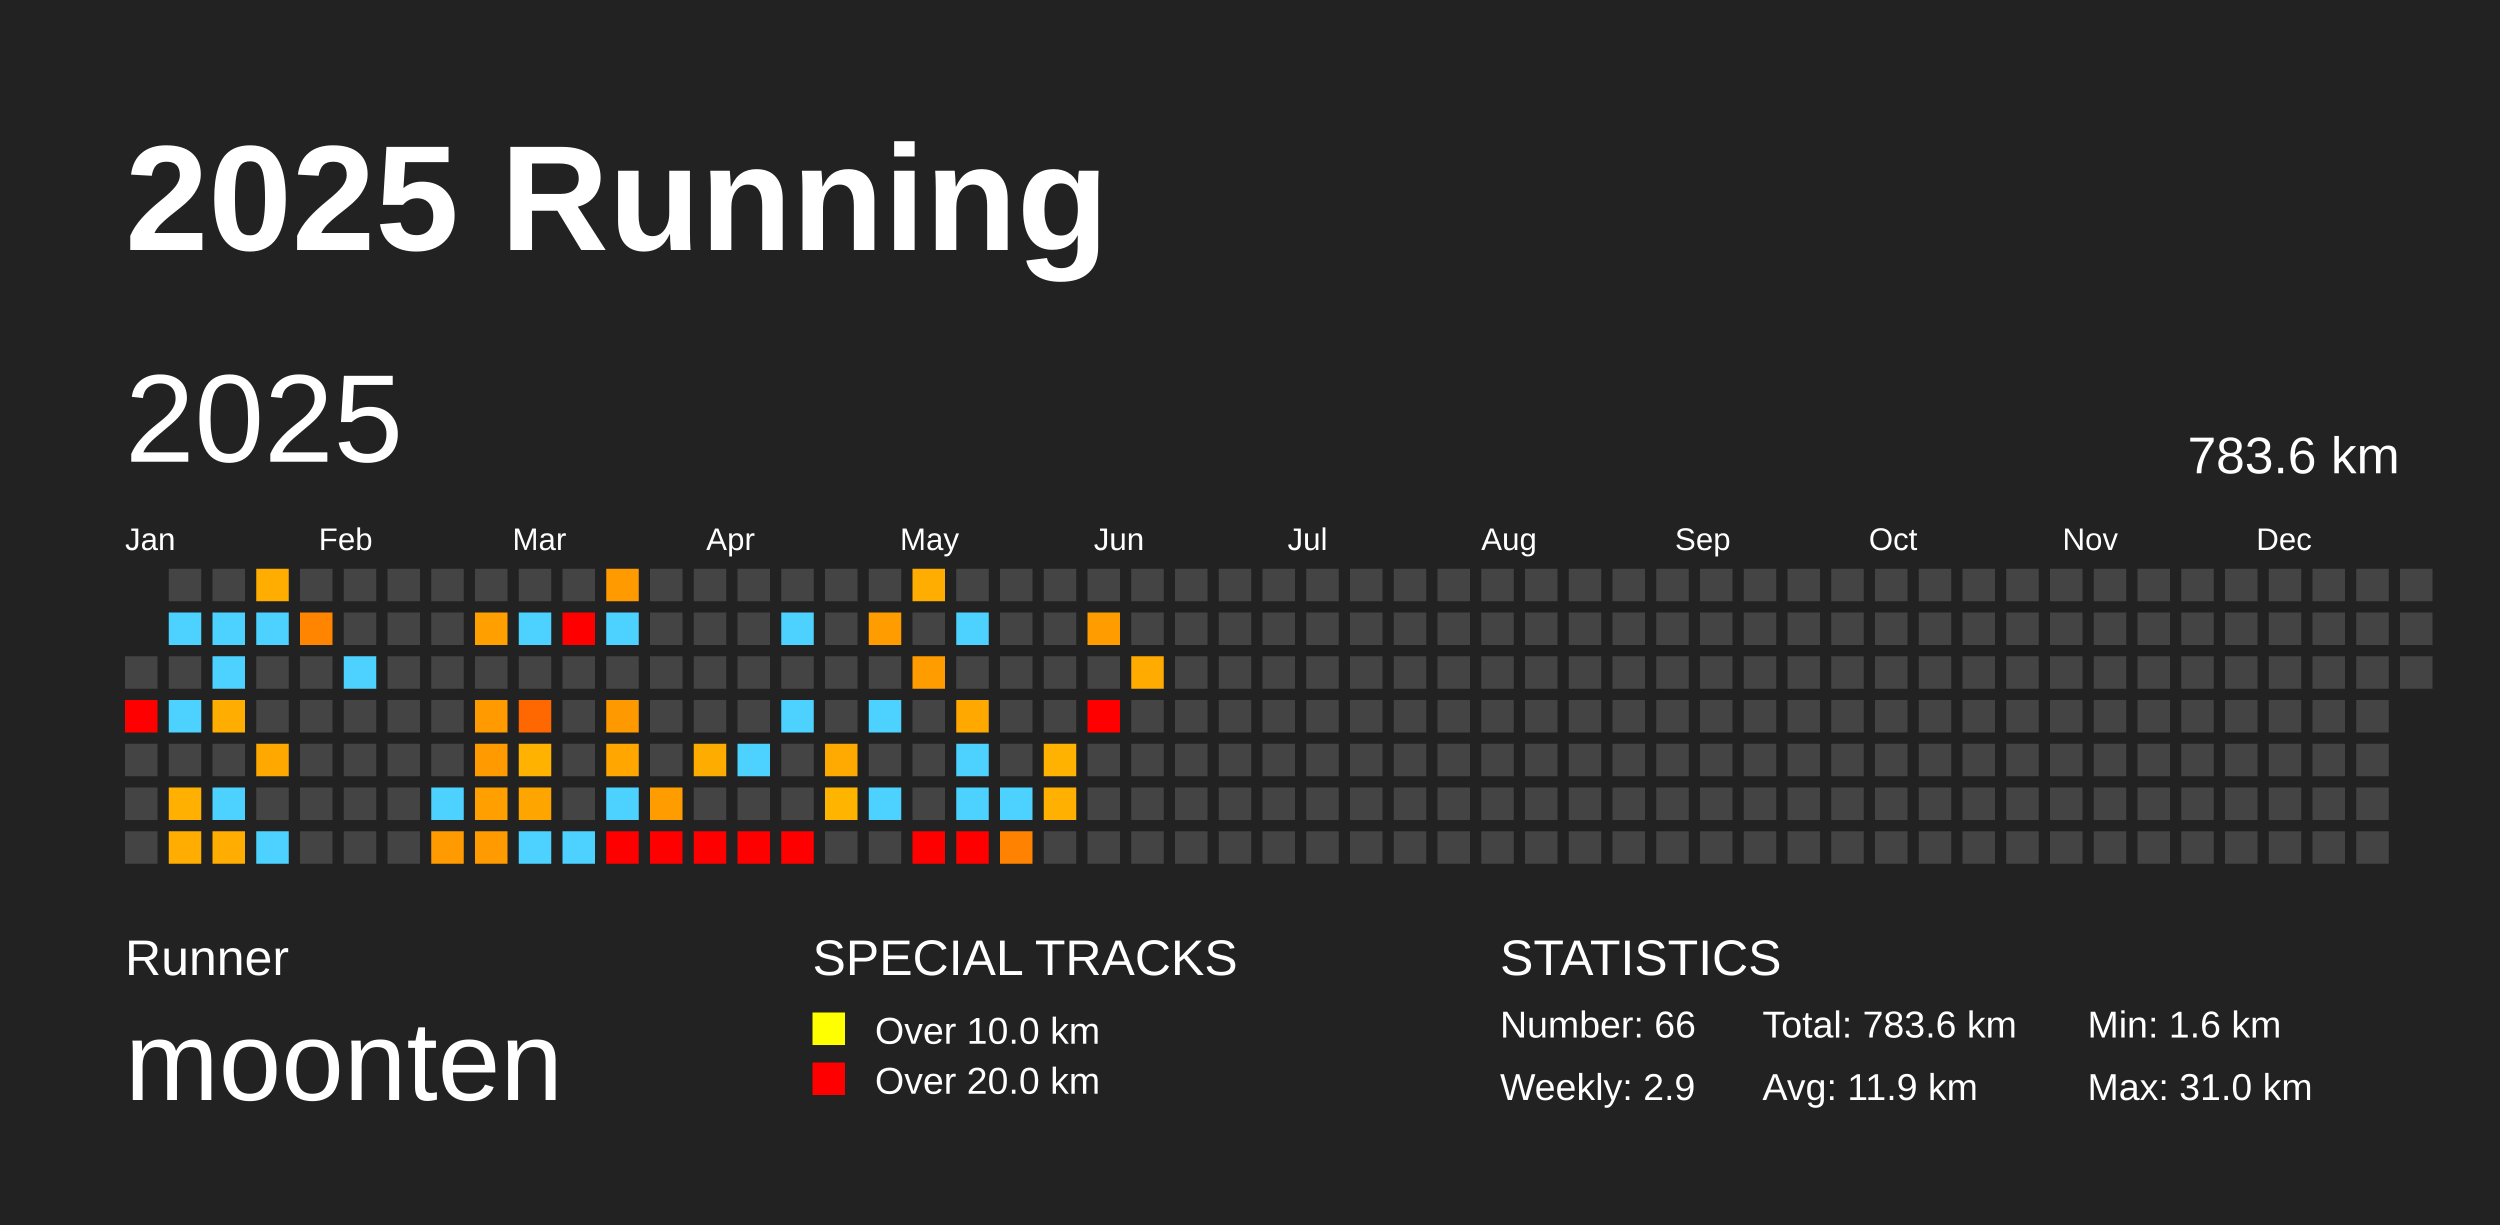
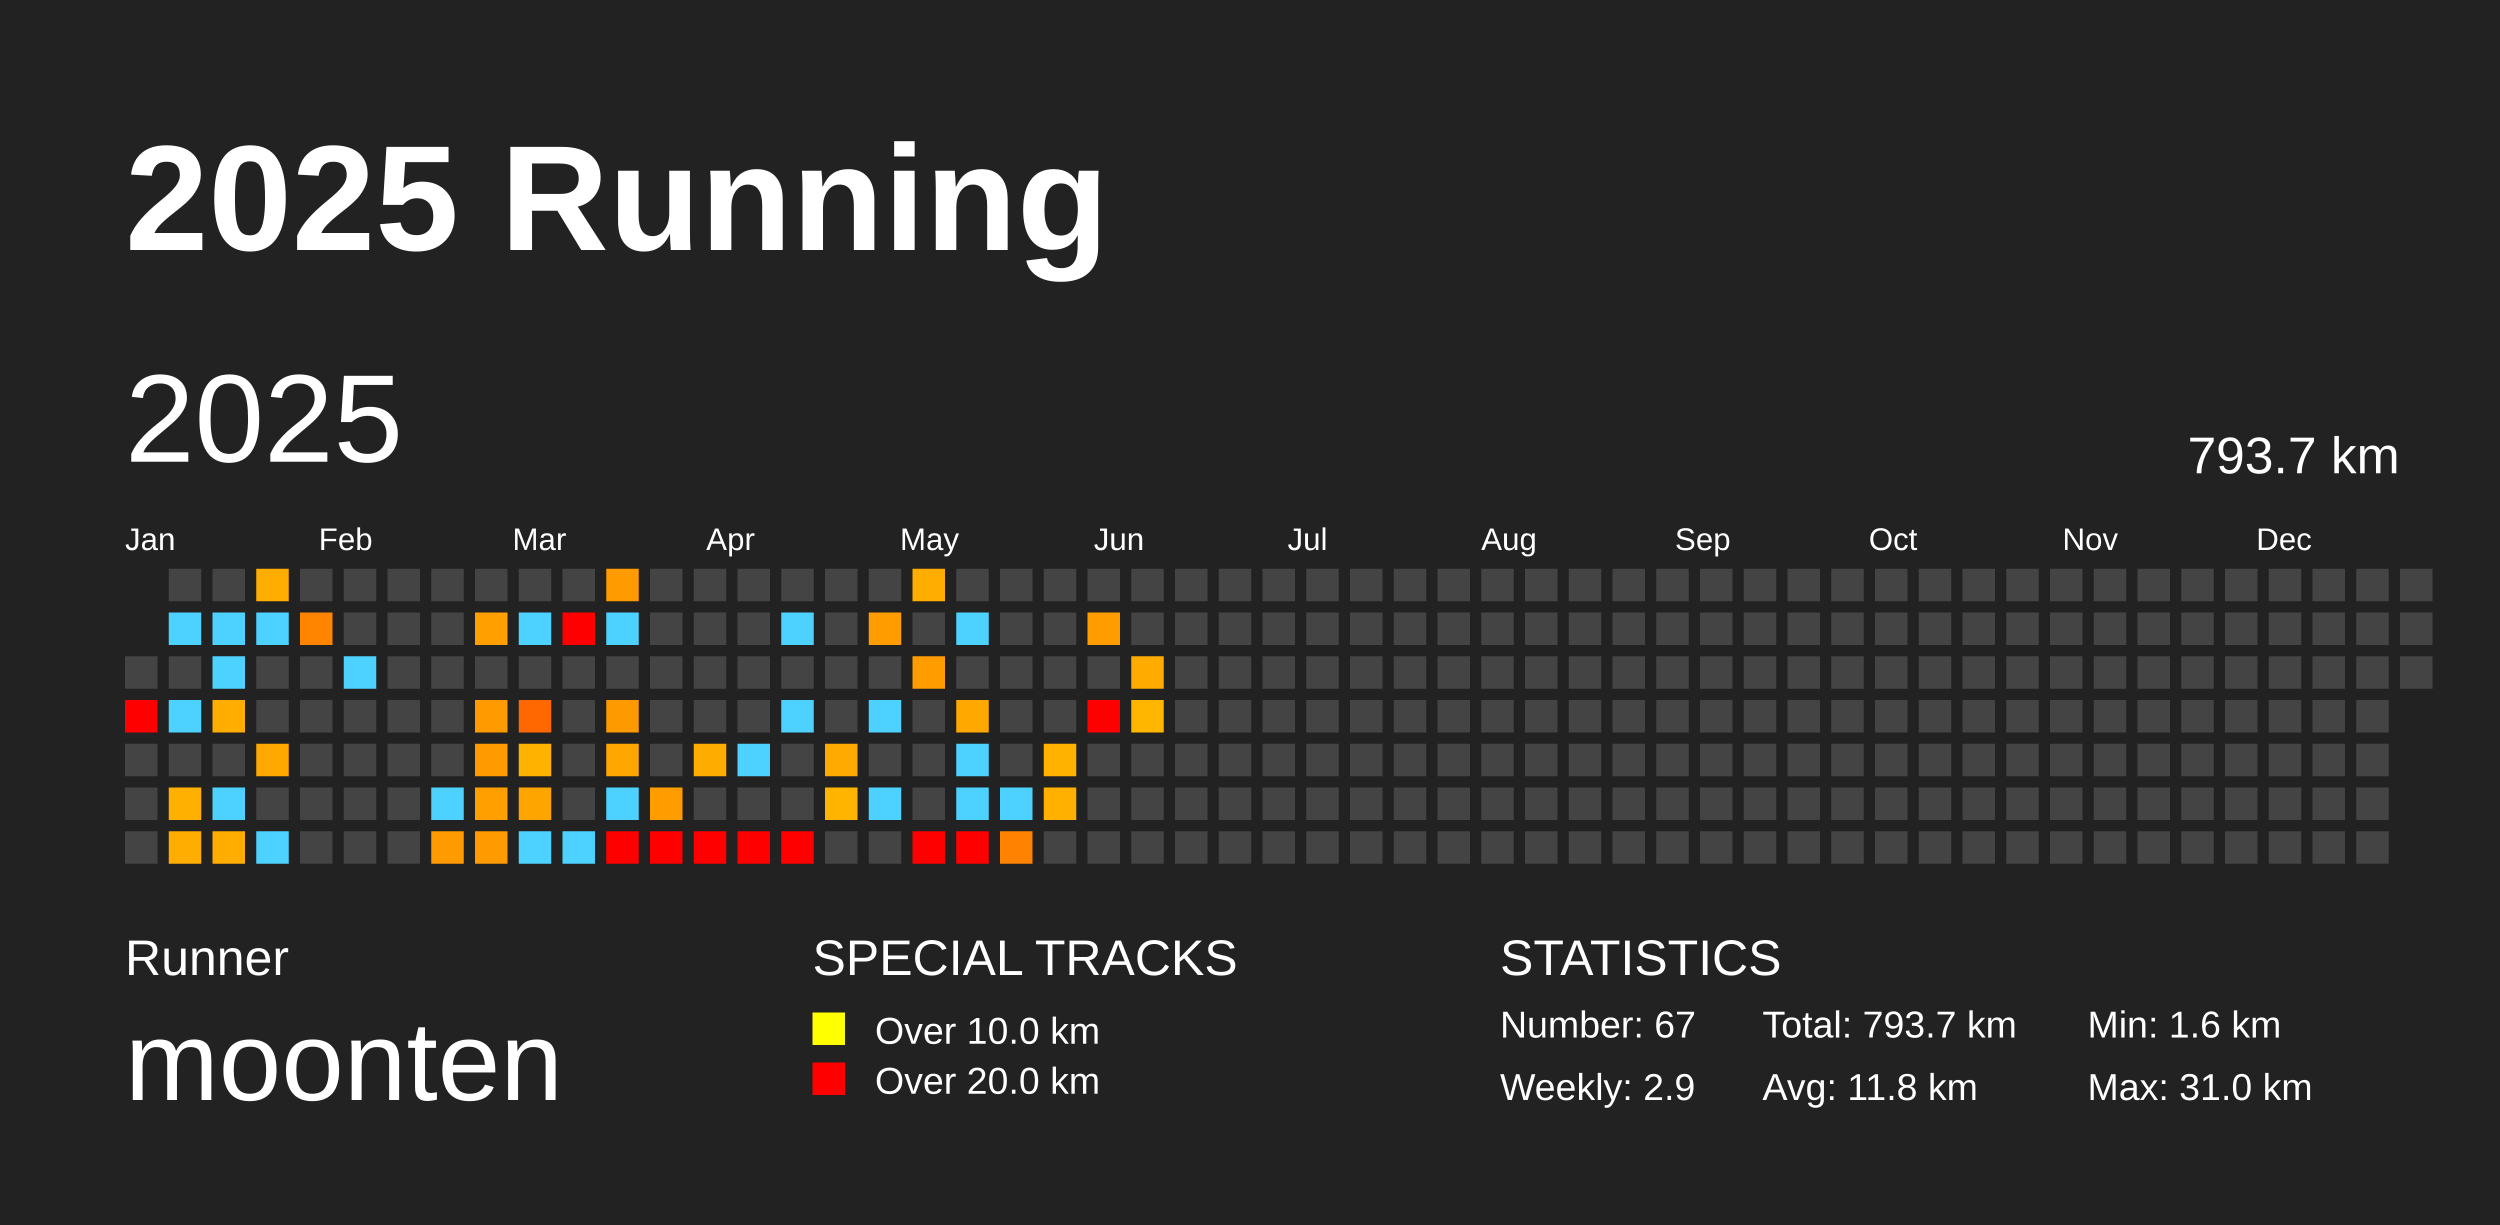
<svg xmlns="http://www.w3.org/2000/svg" baseProfile="full" height="98mm" version="1.1" viewBox="0,0,200,98" width="200mm">
  <defs />
  <rect fill="#222222" height="98" width="200" x="0" y="0" />
  <text fill="#FFFFFF" style="font-size:12px; font-family:Arial; font-weight:bold;" x="10" y="20">2025 Running</text>
  <text fill="#FFFFFF" style="font-size:4px; font-family:Arial" x="10" y="78">Runner</text>
  <text fill="#FFFFFF" style="font-size:9px; font-family:Arial" x="10" y="88">moonten</text>
  <text fill="#FFFFFF" style="font-size:4px; font-family:Arial" x="65" y="78">SPECIAL TRACKS</text>
  <rect fill="yellow" height="2.6" width="2.6" x="65" y="81" />
  <text fill="#FFFFFF" style="font-size:3px; font-family:Arial" x="70" y="83.5">Over 10.0 km</text>
  <rect fill="red" height="2.6" width="2.6" x="65" y="85" />
  <text fill="#FFFFFF" style="font-size:3px; font-family:Arial" x="70" y="87.5">Over 20.0 km</text>
  <text fill="#FFFFFF" style="font-size:4px; font-family:Arial" x="120" y="78">STATISTICS</text>
-   <text fill="#FFFFFF" style="font-size:3px; font-family:Arial" x="120" y="83">Number: 66</text>
+   <text fill="#FFFFFF" style="font-size:3px; font-family:Arial" x="120" y="83">Number: 67</text>
  <text fill="#FFFFFF" style="font-size:3px; font-family:Arial" x="120" y="88">Weekly: 2.9</text>
-   <text fill="#FFFFFF" style="font-size:3px; font-family:Arial" x="141" y="83">Total: 783.6 km</text>
-   <text fill="#FFFFFF" style="font-size:3px; font-family:Arial" x="141" y="88">Avg: 11.9 km</text>
+   <text fill="#FFFFFF" style="font-size:3px; font-family:Arial" x="141" y="83">Total: 793.7 km</text>
+   <text fill="#FFFFFF" style="font-size:3px; font-family:Arial" x="141" y="88">Avg: 11.8 km</text>
  <text fill="#FFFFFF" style="font-size:3px; font-family:Arial" x="167" y="83">Min: 1.6 km</text>
  <text fill="#FFFFFF" style="font-size:3px; font-family:Arial" x="167" y="88">Max: 31.0 km</text>
  <text dominant-baseline="hanging" fill="#FFFFFF" style="font-size:10.0px; font-family:Arial;" x="10" y="30">2025</text>
-   <text dominant-baseline="hanging" fill="#FFFFFF" style="font-size:4.125px; font-family:Arial;" x="175" y="35">783.6 km</text>
+   <text dominant-baseline="hanging" fill="#FFFFFF" style="font-size:4.125px; font-family:Arial;" x="175" y="35">793.7 km</text>
  <text fill="#FFFFFF" style="font-size:2.5px; font-family:Arial" x="10.0" y="44">Jan</text>
  <text fill="#FFFFFF" style="font-size:2.5px; font-family:Arial" x="25.5" y="44">Feb</text>
  <text fill="#FFFFFF" style="font-size:2.5px; font-family:Arial" x="41.0" y="44">Mar</text>
  <text fill="#FFFFFF" style="font-size:2.5px; font-family:Arial" x="56.5" y="44">Apr</text>
  <text fill="#FFFFFF" style="font-size:2.5px; font-family:Arial" x="72.0" y="44">May</text>
  <text fill="#FFFFFF" style="font-size:2.5px; font-family:Arial" x="87.5" y="44">Jun</text>
  <text fill="#FFFFFF" style="font-size:2.5px; font-family:Arial" x="103.0" y="44">Jul</text>
  <text fill="#FFFFFF" style="font-size:2.5px; font-family:Arial" x="118.5" y="44">Aug</text>
  <text fill="#FFFFFF" style="font-size:2.5px; font-family:Arial" x="134.0" y="44">Sep</text>
  <text fill="#FFFFFF" style="font-size:2.5px; font-family:Arial" x="149.5" y="44">Oct</text>
  <text fill="#FFFFFF" style="font-size:2.5px; font-family:Arial" x="165.0" y="44">Nov</text>
  <text fill="#FFFFFF" style="font-size:2.5px; font-family:Arial" x="180.5" y="44">Dec</text>
  <rect fill="#444444" height="2.6" width="2.6" x="10.0" y="52.5" />
  <rect fill="red" height="2.6" width="2.6" x="10.0" y="56.0" />
  <rect fill="#444444" height="2.6" width="2.6" x="10.0" y="59.5" />
  <rect fill="#444444" height="2.6" width="2.6" x="10.0" y="63.0" />
  <rect fill="#444444" height="2.6" width="2.6" x="10.0" y="66.5" />
  <rect fill="#444444" height="2.6" width="2.6" x="13.5" y="45.5" />
  <rect fill="#4dd2ff" height="2.6" width="2.6" x="13.5" y="49.0" />
  <rect fill="#444444" height="2.6" width="2.6" x="13.5" y="52.5" />
  <rect fill="#4dd2ff" height="2.6" width="2.6" x="13.5" y="56.0" />
  <rect fill="#444444" height="2.6" width="2.6" x="13.5" y="59.5" />
  <rect fill="#ffb000" height="2.6" width="2.6" x="13.5" y="63.0" />
  <rect fill="#ffad00" height="2.6" width="2.6" x="13.5" y="66.5" />
  <rect fill="#444444" height="2.6" width="2.6" x="17.0" y="45.5" />
  <rect fill="#4dd2ff" height="2.6" width="2.6" x="17.0" y="49.0" />
  <rect fill="#4dd2ff" height="2.6" width="2.6" x="17.0" y="52.5" />
  <rect fill="#ffad00" height="2.6" width="2.6" x="17.0" y="56.0" />
  <rect fill="#444444" height="2.6" width="2.6" x="17.0" y="59.5" />
  <rect fill="#4dd2ff" height="2.6" width="2.6" x="17.0" y="63.0" />
  <rect fill="#ffad00" height="2.6" width="2.6" x="17.0" y="66.5" />
  <rect fill="#ffad00" height="2.6" width="2.6" x="20.5" y="45.5" />
  <rect fill="#4dd2ff" height="2.6" width="2.6" x="20.5" y="49.0" />
  <rect fill="#444444" height="2.6" width="2.6" x="20.5" y="52.5" />
  <rect fill="#444444" height="2.6" width="2.6" x="20.5" y="56.0" />
  <rect fill="#ffa900" height="2.6" width="2.6" x="20.5" y="59.5" />
  <rect fill="#444444" height="2.6" width="2.6" x="20.5" y="63.0" />
  <rect fill="#4dd2ff" height="2.6" width="2.6" x="20.5" y="66.5" />
  <rect fill="#444444" height="2.6" width="2.6" x="24.0" y="45.5" />
  <rect fill="#ff8400" height="2.6" width="2.6" x="24.0" y="49.0" />
  <rect fill="#444444" height="2.6" width="2.6" x="24.0" y="52.5" />
  <rect fill="#444444" height="2.6" width="2.6" x="24.0" y="56.0" />
  <rect fill="#444444" height="2.6" width="2.6" x="24.0" y="59.5" />
  <rect fill="#444444" height="2.6" width="2.6" x="24.0" y="63.0" />
  <rect fill="#444444" height="2.6" width="2.6" x="24.0" y="66.5" />
  <rect fill="#444444" height="2.6" width="2.6" x="27.5" y="45.5" />
  <rect fill="#444444" height="2.6" width="2.6" x="27.5" y="49.0" />
  <rect fill="#4dd2ff" height="2.6" width="2.6" x="27.5" y="52.5" />
  <rect fill="#444444" height="2.6" width="2.6" x="27.5" y="56.0" />
  <rect fill="#444444" height="2.6" width="2.6" x="27.5" y="59.5" />
  <rect fill="#444444" height="2.6" width="2.6" x="27.5" y="63.0" />
  <rect fill="#444444" height="2.6" width="2.6" x="27.5" y="66.5" />
  <rect fill="#444444" height="2.6" width="2.6" x="31.0" y="45.5" />
  <rect fill="#444444" height="2.6" width="2.6" x="31.0" y="49.0" />
  <rect fill="#444444" height="2.6" width="2.6" x="31.0" y="52.5" />
  <rect fill="#444444" height="2.6" width="2.6" x="31.0" y="56.0" />
  <rect fill="#444444" height="2.6" width="2.6" x="31.0" y="59.5" />
  <rect fill="#444444" height="2.6" width="2.6" x="31.0" y="63.0" />
  <rect fill="#444444" height="2.6" width="2.6" x="31.0" y="66.5" />
  <rect fill="#444444" height="2.6" width="2.6" x="34.5" y="45.5" />
  <rect fill="#444444" height="2.6" width="2.6" x="34.5" y="49.0" />
  <rect fill="#444444" height="2.6" width="2.6" x="34.5" y="52.5" />
  <rect fill="#444444" height="2.6" width="2.6" x="34.5" y="56.0" />
  <rect fill="#444444" height="2.6" width="2.6" x="34.5" y="59.5" />
  <rect fill="#4dd2ff" height="2.6" width="2.6" x="34.5" y="63.0" />
  <rect fill="#ff9b00" height="2.6" width="2.6" x="34.5" y="66.5" />
  <rect fill="#444444" height="2.6" width="2.6" x="38.0" y="45.5" />
  <rect fill="#ff9f00" height="2.6" width="2.6" x="38.0" y="49.0" />
  <rect fill="#444444" height="2.6" width="2.6" x="38.0" y="52.5" />
  <rect fill="#ff9a00" height="2.6" width="2.6" x="38.0" y="56.0" />
  <rect fill="#ff9a00" height="2.6" width="2.6" x="38.0" y="59.5" />
  <rect fill="#ffa000" height="2.6" width="2.6" x="38.0" y="63.0" />
  <rect fill="#ff9a00" height="2.6" width="2.6" x="38.0" y="66.5" />
  <rect fill="#444444" height="2.6" width="2.6" x="41.5" y="45.5" />
  <rect fill="#4dd2ff" height="2.6" width="2.6" x="41.5" y="49.0" />
  <rect fill="#444444" height="2.6" width="2.6" x="41.5" y="52.5" />
  <rect fill="#ff6800" height="2.6" width="2.6" x="41.5" y="56.0" />
  <rect fill="#ffb200" height="2.6" width="2.6" x="41.5" y="59.5" />
  <rect fill="#ffa500" height="2.6" width="2.6" x="41.5" y="63.0" />
  <rect fill="#4dd2ff" height="2.6" width="2.6" x="41.5" y="66.5" />
  <rect fill="#444444" height="2.6" width="2.6" x="45.0" y="45.5" />
  <rect fill="red" height="2.6" width="2.6" x="45.0" y="49.0" />
  <rect fill="#444444" height="2.6" width="2.6" x="45.0" y="52.5" />
  <rect fill="#444444" height="2.6" width="2.6" x="45.0" y="56.0" />
  <rect fill="#444444" height="2.6" width="2.6" x="45.0" y="59.5" />
  <rect fill="#444444" height="2.6" width="2.6" x="45.0" y="63.0" />
  <rect fill="#4dd2ff" height="2.6" width="2.6" x="45.0" y="66.5" />
  <rect fill="#ff9a00" height="2.6" width="2.6" x="48.5" y="45.5" />
  <rect fill="#4dd2ff" height="2.6" width="2.6" x="48.5" y="49.0" />
  <rect fill="#444444" height="2.6" width="2.6" x="48.5" y="52.5" />
  <rect fill="#ff9900" height="2.6" width="2.6" x="48.5" y="56.0" />
  <rect fill="#ffa600" height="2.6" width="2.6" x="48.5" y="59.5" />
  <rect fill="#4dd2ff" height="2.6" width="2.6" x="48.5" y="63.0" />
  <rect fill="red" height="2.6" width="2.6" x="48.5" y="66.5" />
  <rect fill="#444444" height="2.6" width="2.6" x="52.0" y="45.5" />
  <rect fill="#444444" height="2.6" width="2.6" x="52.0" y="49.0" />
  <rect fill="#444444" height="2.6" width="2.6" x="52.0" y="52.5" />
  <rect fill="#444444" height="2.6" width="2.6" x="52.0" y="56.0" />
  <rect fill="#444444" height="2.6" width="2.6" x="52.0" y="59.5" />
  <rect fill="#ff9d00" height="2.6" width="2.6" x="52.0" y="63.0" />
  <rect fill="red" height="2.6" width="2.6" x="52.0" y="66.5" />
  <rect fill="#444444" height="2.6" width="2.6" x="55.5" y="45.5" />
  <rect fill="#444444" height="2.6" width="2.6" x="55.5" y="49.0" />
  <rect fill="#444444" height="2.6" width="2.6" x="55.5" y="52.5" />
  <rect fill="#444444" height="2.6" width="2.6" x="55.5" y="56.0" />
  <rect fill="#ffac00" height="2.6" width="2.6" x="55.5" y="59.5" />
  <rect fill="#444444" height="2.6" width="2.6" x="55.5" y="63.0" />
  <rect fill="red" height="2.6" width="2.6" x="55.5" y="66.5" />
  <rect fill="#444444" height="2.6" width="2.6" x="59.0" y="45.5" />
  <rect fill="#444444" height="2.6" width="2.6" x="59.0" y="49.0" />
  <rect fill="#444444" height="2.6" width="2.6" x="59.0" y="52.5" />
  <rect fill="#444444" height="2.6" width="2.6" x="59.0" y="56.0" />
  <rect fill="#4dd2ff" height="2.6" width="2.6" x="59.0" y="59.5" />
  <rect fill="#444444" height="2.6" width="2.6" x="59.0" y="63.0" />
  <rect fill="red" height="2.6" width="2.6" x="59.0" y="66.5" />
  <rect fill="#444444" height="2.6" width="2.6" x="62.5" y="45.5" />
  <rect fill="#4dd2ff" height="2.6" width="2.6" x="62.5" y="49.0" />
  <rect fill="#444444" height="2.6" width="2.6" x="62.5" y="52.5" />
  <rect fill="#4dd2ff" height="2.6" width="2.6" x="62.5" y="56.0" />
  <rect fill="#444444" height="2.6" width="2.6" x="62.5" y="59.5" />
  <rect fill="#444444" height="2.6" width="2.6" x="62.5" y="63.0" />
  <rect fill="red" height="2.6" width="2.6" x="62.5" y="66.5" />
  <rect fill="#444444" height="2.6" width="2.6" x="66.0" y="45.5" />
  <rect fill="#444444" height="2.6" width="2.6" x="66.0" y="49.0" />
  <rect fill="#444444" height="2.6" width="2.6" x="66.0" y="52.5" />
  <rect fill="#444444" height="2.6" width="2.6" x="66.0" y="56.0" />
  <rect fill="#ffaa00" height="2.6" width="2.6" x="66.0" y="59.5" />
  <rect fill="#ffb500" height="2.6" width="2.6" x="66.0" y="63.0" />
  <rect fill="#444444" height="2.6" width="2.6" x="66.0" y="66.5" />
  <rect fill="#444444" height="2.6" width="2.6" x="69.5" y="45.5" />
  <rect fill="#ff9c00" height="2.6" width="2.6" x="69.5" y="49.0" />
  <rect fill="#444444" height="2.6" width="2.6" x="69.5" y="52.5" />
  <rect fill="#4dd2ff" height="2.6" width="2.6" x="69.5" y="56.0" />
  <rect fill="#444444" height="2.6" width="2.6" x="69.5" y="59.5" />
  <rect fill="#4dd2ff" height="2.6" width="2.6" x="69.5" y="63.0" />
  <rect fill="#444444" height="2.6" width="2.6" x="69.5" y="66.5" />
  <rect fill="#ffad00" height="2.6" width="2.6" x="73.0" y="45.5" />
  <rect fill="#444444" height="2.6" width="2.6" x="73.0" y="49.0" />
  <rect fill="#ff9c00" height="2.6" width="2.6" x="73.0" y="52.5" />
  <rect fill="#444444" height="2.6" width="2.6" x="73.0" y="56.0" />
  <rect fill="#444444" height="2.6" width="2.6" x="73.0" y="59.5" />
  <rect fill="#444444" height="2.6" width="2.6" x="73.0" y="63.0" />
  <rect fill="red" height="2.6" width="2.6" x="73.0" y="66.5" />
  <rect fill="#444444" height="2.6" width="2.6" x="76.5" y="45.5" />
  <rect fill="#4dd2ff" height="2.6" width="2.6" x="76.5" y="49.0" />
  <rect fill="#444444" height="2.6" width="2.6" x="76.5" y="52.5" />
  <rect fill="#ffa900" height="2.6" width="2.6" x="76.5" y="56.0" />
  <rect fill="#4dd2ff" height="2.6" width="2.6" x="76.5" y="59.5" />
  <rect fill="#4dd2ff" height="2.6" width="2.6" x="76.5" y="63.0" />
  <rect fill="red" height="2.6" width="2.6" x="76.5" y="66.5" />
  <rect fill="#444444" height="2.6" width="2.6" x="80.0" y="45.5" />
  <rect fill="#444444" height="2.6" width="2.6" x="80.0" y="49.0" />
  <rect fill="#444444" height="2.6" width="2.6" x="80.0" y="52.5" />
  <rect fill="#444444" height="2.6" width="2.6" x="80.0" y="56.0" />
  <rect fill="#444444" height="2.6" width="2.6" x="80.0" y="59.5" />
  <rect fill="#4dd2ff" height="2.6" width="2.6" x="80.0" y="63.0" />
  <rect fill="#ff8200" height="2.6" width="2.6" x="80.0" y="66.5" />
  <rect fill="#444444" height="2.6" width="2.6" x="83.5" y="45.5" />
  <rect fill="#444444" height="2.6" width="2.6" x="83.5" y="49.0" />
  <rect fill="#444444" height="2.6" width="2.6" x="83.5" y="52.5" />
  <rect fill="#444444" height="2.6" width="2.6" x="83.5" y="56.0" />
  <rect fill="#ffb300" height="2.6" width="2.6" x="83.5" y="59.5" />
  <rect fill="#ffb000" height="2.6" width="2.6" x="83.5" y="63.0" />
  <rect fill="#444444" height="2.6" width="2.6" x="83.5" y="66.5" />
  <rect fill="#444444" height="2.6" width="2.6" x="87.0" y="45.5" />
  <rect fill="#ff9c00" height="2.6" width="2.6" x="87.0" y="49.0" />
  <rect fill="#444444" height="2.6" width="2.6" x="87.0" y="52.5" />
  <rect fill="red" height="2.6" width="2.6" x="87.0" y="56.0" />
  <rect fill="#444444" height="2.6" width="2.6" x="87.0" y="59.5" />
  <rect fill="#444444" height="2.6" width="2.6" x="87.0" y="63.0" />
  <rect fill="#444444" height="2.6" width="2.6" x="87.0" y="66.5" />
  <rect fill="#444444" height="2.6" width="2.6" x="90.5" y="45.5" />
  <rect fill="#444444" height="2.6" width="2.6" x="90.5" y="49.0" />
  <rect fill="#ffab00" height="2.6" width="2.6" x="90.5" y="52.5" />
-   <rect fill="#444444" height="2.6" width="2.6" x="90.5" y="56.0" />
+   <rect fill="#ffb600" height="2.6" width="2.6" x="90.5" y="56.0" />
  <rect fill="#444444" height="2.6" width="2.6" x="90.5" y="59.5" />
  <rect fill="#444444" height="2.6" width="2.6" x="90.5" y="63.0" />
  <rect fill="#444444" height="2.6" width="2.6" x="90.5" y="66.5" />
  <rect fill="#444444" height="2.6" width="2.6" x="94.0" y="45.5" />
  <rect fill="#444444" height="2.6" width="2.6" x="94.0" y="49.0" />
  <rect fill="#444444" height="2.6" width="2.6" x="94.0" y="52.5" />
  <rect fill="#444444" height="2.6" width="2.6" x="94.0" y="56.0" />
  <rect fill="#444444" height="2.6" width="2.6" x="94.0" y="59.5" />
  <rect fill="#444444" height="2.6" width="2.6" x="94.0" y="63.0" />
  <rect fill="#444444" height="2.6" width="2.6" x="94.0" y="66.5" />
  <rect fill="#444444" height="2.6" width="2.6" x="97.5" y="45.5" />
  <rect fill="#444444" height="2.6" width="2.6" x="97.5" y="49.0" />
  <rect fill="#444444" height="2.6" width="2.6" x="97.5" y="52.5" />
  <rect fill="#444444" height="2.6" width="2.6" x="97.5" y="56.0" />
  <rect fill="#444444" height="2.6" width="2.6" x="97.5" y="59.5" />
  <rect fill="#444444" height="2.6" width="2.6" x="97.5" y="63.0" />
  <rect fill="#444444" height="2.6" width="2.6" x="97.5" y="66.5" />
  <rect fill="#444444" height="2.6" width="2.6" x="101.0" y="45.5" />
  <rect fill="#444444" height="2.6" width="2.6" x="101.0" y="49.0" />
  <rect fill="#444444" height="2.6" width="2.6" x="101.0" y="52.5" />
  <rect fill="#444444" height="2.6" width="2.6" x="101.0" y="56.0" />
  <rect fill="#444444" height="2.6" width="2.6" x="101.0" y="59.5" />
  <rect fill="#444444" height="2.6" width="2.6" x="101.0" y="63.0" />
  <rect fill="#444444" height="2.6" width="2.6" x="101.0" y="66.5" />
  <rect fill="#444444" height="2.6" width="2.6" x="104.5" y="45.5" />
  <rect fill="#444444" height="2.6" width="2.6" x="104.5" y="49.0" />
  <rect fill="#444444" height="2.6" width="2.6" x="104.5" y="52.5" />
  <rect fill="#444444" height="2.6" width="2.6" x="104.5" y="56.0" />
  <rect fill="#444444" height="2.6" width="2.6" x="104.5" y="59.5" />
  <rect fill="#444444" height="2.6" width="2.6" x="104.5" y="63.0" />
  <rect fill="#444444" height="2.6" width="2.6" x="104.5" y="66.5" />
  <rect fill="#444444" height="2.6" width="2.6" x="108.0" y="45.5" />
  <rect fill="#444444" height="2.6" width="2.6" x="108.0" y="49.0" />
  <rect fill="#444444" height="2.6" width="2.6" x="108.0" y="52.5" />
  <rect fill="#444444" height="2.6" width="2.6" x="108.0" y="56.0" />
  <rect fill="#444444" height="2.6" width="2.6" x="108.0" y="59.5" />
  <rect fill="#444444" height="2.6" width="2.6" x="108.0" y="63.0" />
  <rect fill="#444444" height="2.6" width="2.6" x="108.0" y="66.5" />
  <rect fill="#444444" height="2.6" width="2.6" x="111.5" y="45.5" />
  <rect fill="#444444" height="2.6" width="2.6" x="111.5" y="49.0" />
  <rect fill="#444444" height="2.6" width="2.6" x="111.5" y="52.5" />
  <rect fill="#444444" height="2.6" width="2.6" x="111.5" y="56.0" />
  <rect fill="#444444" height="2.6" width="2.6" x="111.5" y="59.5" />
  <rect fill="#444444" height="2.6" width="2.6" x="111.5" y="63.0" />
  <rect fill="#444444" height="2.6" width="2.6" x="111.5" y="66.5" />
  <rect fill="#444444" height="2.6" width="2.6" x="115.0" y="45.5" />
  <rect fill="#444444" height="2.6" width="2.6" x="115.0" y="49.0" />
  <rect fill="#444444" height="2.6" width="2.6" x="115.0" y="52.5" />
  <rect fill="#444444" height="2.6" width="2.6" x="115.0" y="56.0" />
  <rect fill="#444444" height="2.6" width="2.6" x="115.0" y="59.5" />
  <rect fill="#444444" height="2.6" width="2.6" x="115.0" y="63.0" />
  <rect fill="#444444" height="2.6" width="2.6" x="115.0" y="66.5" />
  <rect fill="#444444" height="2.6" width="2.6" x="118.5" y="45.5" />
  <rect fill="#444444" height="2.6" width="2.6" x="118.5" y="49.0" />
  <rect fill="#444444" height="2.6" width="2.6" x="118.5" y="52.5" />
  <rect fill="#444444" height="2.6" width="2.6" x="118.5" y="56.0" />
  <rect fill="#444444" height="2.6" width="2.6" x="118.5" y="59.5" />
  <rect fill="#444444" height="2.6" width="2.6" x="118.5" y="63.0" />
  <rect fill="#444444" height="2.6" width="2.6" x="118.5" y="66.5" />
  <rect fill="#444444" height="2.6" width="2.6" x="122.0" y="45.5" />
  <rect fill="#444444" height="2.6" width="2.6" x="122.0" y="49.0" />
  <rect fill="#444444" height="2.6" width="2.6" x="122.0" y="52.5" />
  <rect fill="#444444" height="2.6" width="2.6" x="122.0" y="56.0" />
  <rect fill="#444444" height="2.6" width="2.6" x="122.0" y="59.5" />
  <rect fill="#444444" height="2.6" width="2.6" x="122.0" y="63.0" />
  <rect fill="#444444" height="2.6" width="2.6" x="122.0" y="66.5" />
  <rect fill="#444444" height="2.6" width="2.6" x="125.5" y="45.5" />
  <rect fill="#444444" height="2.6" width="2.6" x="125.5" y="49.0" />
  <rect fill="#444444" height="2.6" width="2.6" x="125.5" y="52.5" />
  <rect fill="#444444" height="2.6" width="2.6" x="125.5" y="56.0" />
  <rect fill="#444444" height="2.6" width="2.6" x="125.5" y="59.5" />
  <rect fill="#444444" height="2.6" width="2.6" x="125.5" y="63.0" />
  <rect fill="#444444" height="2.6" width="2.6" x="125.5" y="66.5" />
  <rect fill="#444444" height="2.6" width="2.6" x="129.0" y="45.5" />
  <rect fill="#444444" height="2.6" width="2.6" x="129.0" y="49.0" />
  <rect fill="#444444" height="2.6" width="2.6" x="129.0" y="52.5" />
  <rect fill="#444444" height="2.6" width="2.6" x="129.0" y="56.0" />
  <rect fill="#444444" height="2.6" width="2.6" x="129.0" y="59.5" />
  <rect fill="#444444" height="2.6" width="2.6" x="129.0" y="63.0" />
  <rect fill="#444444" height="2.6" width="2.6" x="129.0" y="66.5" />
  <rect fill="#444444" height="2.6" width="2.6" x="132.5" y="45.5" />
  <rect fill="#444444" height="2.6" width="2.6" x="132.5" y="49.0" />
  <rect fill="#444444" height="2.6" width="2.6" x="132.5" y="52.5" />
  <rect fill="#444444" height="2.6" width="2.6" x="132.5" y="56.0" />
  <rect fill="#444444" height="2.6" width="2.6" x="132.5" y="59.5" />
  <rect fill="#444444" height="2.6" width="2.6" x="132.5" y="63.0" />
  <rect fill="#444444" height="2.6" width="2.6" x="132.5" y="66.5" />
  <rect fill="#444444" height="2.6" width="2.6" x="136.0" y="45.5" />
  <rect fill="#444444" height="2.6" width="2.6" x="136.0" y="49.0" />
  <rect fill="#444444" height="2.6" width="2.6" x="136.0" y="52.5" />
  <rect fill="#444444" height="2.6" width="2.6" x="136.0" y="56.0" />
  <rect fill="#444444" height="2.6" width="2.6" x="136.0" y="59.5" />
  <rect fill="#444444" height="2.6" width="2.6" x="136.0" y="63.0" />
  <rect fill="#444444" height="2.6" width="2.6" x="136.0" y="66.5" />
  <rect fill="#444444" height="2.6" width="2.6" x="139.5" y="45.5" />
  <rect fill="#444444" height="2.6" width="2.6" x="139.5" y="49.0" />
  <rect fill="#444444" height="2.6" width="2.6" x="139.5" y="52.5" />
  <rect fill="#444444" height="2.6" width="2.6" x="139.5" y="56.0" />
  <rect fill="#444444" height="2.6" width="2.6" x="139.5" y="59.5" />
  <rect fill="#444444" height="2.6" width="2.6" x="139.5" y="63.0" />
  <rect fill="#444444" height="2.6" width="2.6" x="139.5" y="66.5" />
  <rect fill="#444444" height="2.6" width="2.6" x="143.0" y="45.5" />
  <rect fill="#444444" height="2.6" width="2.6" x="143.0" y="49.0" />
  <rect fill="#444444" height="2.6" width="2.6" x="143.0" y="52.5" />
  <rect fill="#444444" height="2.6" width="2.6" x="143.0" y="56.0" />
  <rect fill="#444444" height="2.6" width="2.6" x="143.0" y="59.5" />
  <rect fill="#444444" height="2.6" width="2.6" x="143.0" y="63.0" />
  <rect fill="#444444" height="2.6" width="2.6" x="143.0" y="66.5" />
  <rect fill="#444444" height="2.6" width="2.6" x="146.5" y="45.5" />
  <rect fill="#444444" height="2.6" width="2.6" x="146.5" y="49.0" />
  <rect fill="#444444" height="2.6" width="2.6" x="146.5" y="52.5" />
  <rect fill="#444444" height="2.6" width="2.6" x="146.5" y="56.0" />
  <rect fill="#444444" height="2.6" width="2.6" x="146.5" y="59.5" />
  <rect fill="#444444" height="2.6" width="2.6" x="146.5" y="63.0" />
  <rect fill="#444444" height="2.6" width="2.6" x="146.5" y="66.5" />
  <rect fill="#444444" height="2.6" width="2.6" x="150.0" y="45.5" />
  <rect fill="#444444" height="2.6" width="2.6" x="150.0" y="49.0" />
  <rect fill="#444444" height="2.6" width="2.6" x="150.0" y="52.5" />
  <rect fill="#444444" height="2.6" width="2.6" x="150.0" y="56.0" />
  <rect fill="#444444" height="2.6" width="2.6" x="150.0" y="59.5" />
  <rect fill="#444444" height="2.6" width="2.6" x="150.0" y="63.0" />
  <rect fill="#444444" height="2.6" width="2.6" x="150.0" y="66.5" />
  <rect fill="#444444" height="2.6" width="2.6" x="153.5" y="45.5" />
  <rect fill="#444444" height="2.6" width="2.6" x="153.5" y="49.0" />
  <rect fill="#444444" height="2.6" width="2.6" x="153.5" y="52.5" />
  <rect fill="#444444" height="2.6" width="2.6" x="153.5" y="56.0" />
  <rect fill="#444444" height="2.6" width="2.6" x="153.5" y="59.5" />
  <rect fill="#444444" height="2.6" width="2.6" x="153.5" y="63.0" />
  <rect fill="#444444" height="2.6" width="2.6" x="153.5" y="66.5" />
  <rect fill="#444444" height="2.6" width="2.6" x="157.0" y="45.5" />
  <rect fill="#444444" height="2.6" width="2.6" x="157.0" y="49.0" />
  <rect fill="#444444" height="2.6" width="2.6" x="157.0" y="52.5" />
  <rect fill="#444444" height="2.6" width="2.6" x="157.0" y="56.0" />
  <rect fill="#444444" height="2.6" width="2.6" x="157.0" y="59.5" />
  <rect fill="#444444" height="2.6" width="2.6" x="157.0" y="63.0" />
  <rect fill="#444444" height="2.6" width="2.6" x="157.0" y="66.5" />
  <rect fill="#444444" height="2.6" width="2.6" x="160.5" y="45.5" />
  <rect fill="#444444" height="2.6" width="2.6" x="160.5" y="49.0" />
  <rect fill="#444444" height="2.6" width="2.6" x="160.5" y="52.5" />
  <rect fill="#444444" height="2.6" width="2.6" x="160.5" y="56.0" />
  <rect fill="#444444" height="2.6" width="2.6" x="160.5" y="59.5" />
  <rect fill="#444444" height="2.6" width="2.6" x="160.5" y="63.0" />
  <rect fill="#444444" height="2.6" width="2.6" x="160.5" y="66.5" />
  <rect fill="#444444" height="2.6" width="2.6" x="164.0" y="45.5" />
  <rect fill="#444444" height="2.6" width="2.6" x="164.0" y="49.0" />
  <rect fill="#444444" height="2.6" width="2.6" x="164.0" y="52.5" />
  <rect fill="#444444" height="2.6" width="2.6" x="164.0" y="56.0" />
  <rect fill="#444444" height="2.6" width="2.6" x="164.0" y="59.5" />
  <rect fill="#444444" height="2.6" width="2.6" x="164.0" y="63.0" />
  <rect fill="#444444" height="2.6" width="2.6" x="164.0" y="66.5" />
  <rect fill="#444444" height="2.6" width="2.6" x="167.5" y="45.5" />
  <rect fill="#444444" height="2.6" width="2.6" x="167.5" y="49.0" />
  <rect fill="#444444" height="2.6" width="2.6" x="167.5" y="52.5" />
  <rect fill="#444444" height="2.6" width="2.6" x="167.5" y="56.0" />
  <rect fill="#444444" height="2.6" width="2.6" x="167.5" y="59.5" />
  <rect fill="#444444" height="2.6" width="2.6" x="167.5" y="63.0" />
  <rect fill="#444444" height="2.6" width="2.6" x="167.5" y="66.5" />
  <rect fill="#444444" height="2.6" width="2.6" x="171.0" y="45.5" />
  <rect fill="#444444" height="2.6" width="2.6" x="171.0" y="49.0" />
  <rect fill="#444444" height="2.6" width="2.6" x="171.0" y="52.5" />
  <rect fill="#444444" height="2.6" width="2.6" x="171.0" y="56.0" />
  <rect fill="#444444" height="2.6" width="2.6" x="171.0" y="59.5" />
  <rect fill="#444444" height="2.6" width="2.6" x="171.0" y="63.0" />
  <rect fill="#444444" height="2.6" width="2.6" x="171.0" y="66.5" />
  <rect fill="#444444" height="2.6" width="2.6" x="174.5" y="45.5" />
  <rect fill="#444444" height="2.6" width="2.6" x="174.5" y="49.0" />
  <rect fill="#444444" height="2.6" width="2.6" x="174.5" y="52.5" />
  <rect fill="#444444" height="2.6" width="2.6" x="174.5" y="56.0" />
  <rect fill="#444444" height="2.6" width="2.6" x="174.5" y="59.5" />
  <rect fill="#444444" height="2.6" width="2.6" x="174.5" y="63.0" />
  <rect fill="#444444" height="2.6" width="2.6" x="174.5" y="66.5" />
  <rect fill="#444444" height="2.6" width="2.6" x="178.0" y="45.5" />
  <rect fill="#444444" height="2.6" width="2.6" x="178.0" y="49.0" />
  <rect fill="#444444" height="2.6" width="2.6" x="178.0" y="52.5" />
  <rect fill="#444444" height="2.6" width="2.6" x="178.0" y="56.0" />
  <rect fill="#444444" height="2.6" width="2.6" x="178.0" y="59.5" />
  <rect fill="#444444" height="2.6" width="2.6" x="178.0" y="63.0" />
  <rect fill="#444444" height="2.6" width="2.6" x="178.0" y="66.5" />
  <rect fill="#444444" height="2.6" width="2.6" x="181.5" y="45.5" />
  <rect fill="#444444" height="2.6" width="2.6" x="181.5" y="49.0" />
  <rect fill="#444444" height="2.6" width="2.6" x="181.5" y="52.5" />
  <rect fill="#444444" height="2.6" width="2.6" x="181.5" y="56.0" />
  <rect fill="#444444" height="2.6" width="2.6" x="181.5" y="59.5" />
  <rect fill="#444444" height="2.6" width="2.6" x="181.5" y="63.0" />
  <rect fill="#444444" height="2.6" width="2.6" x="181.5" y="66.5" />
  <rect fill="#444444" height="2.6" width="2.6" x="185.0" y="45.5" />
  <rect fill="#444444" height="2.6" width="2.6" x="185.0" y="49.0" />
  <rect fill="#444444" height="2.6" width="2.6" x="185.0" y="52.5" />
  <rect fill="#444444" height="2.6" width="2.6" x="185.0" y="56.0" />
  <rect fill="#444444" height="2.6" width="2.6" x="185.0" y="59.5" />
  <rect fill="#444444" height="2.6" width="2.6" x="185.0" y="63.0" />
  <rect fill="#444444" height="2.6" width="2.6" x="185.0" y="66.5" />
  <rect fill="#444444" height="2.6" width="2.6" x="188.5" y="45.5" />
  <rect fill="#444444" height="2.6" width="2.6" x="188.5" y="49.0" />
  <rect fill="#444444" height="2.6" width="2.6" x="188.5" y="52.5" />
  <rect fill="#444444" height="2.6" width="2.6" x="188.5" y="56.0" />
  <rect fill="#444444" height="2.6" width="2.6" x="188.5" y="59.5" />
  <rect fill="#444444" height="2.6" width="2.6" x="188.5" y="63.0" />
  <rect fill="#444444" height="2.6" width="2.6" x="188.5" y="66.5" />
  <rect fill="#444444" height="2.6" width="2.6" x="192.0" y="45.5" />
  <rect fill="#444444" height="2.6" width="2.6" x="192.0" y="49.0" />
  <rect fill="#444444" height="2.6" width="2.6" x="192.0" y="52.5" />
</svg>
